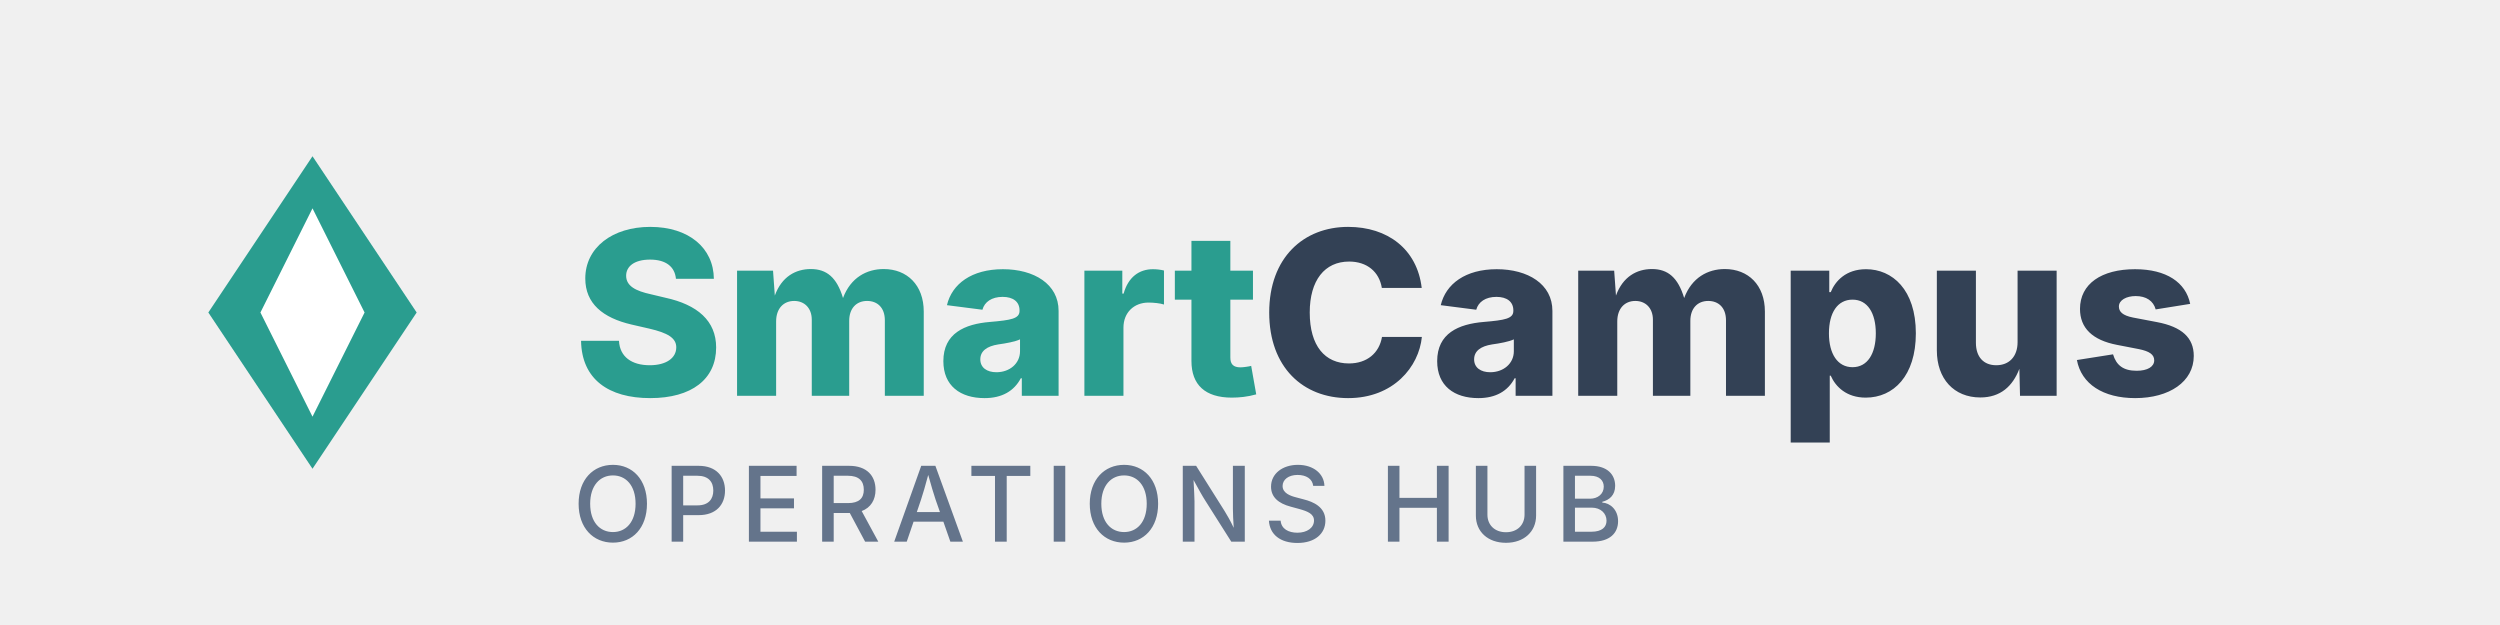
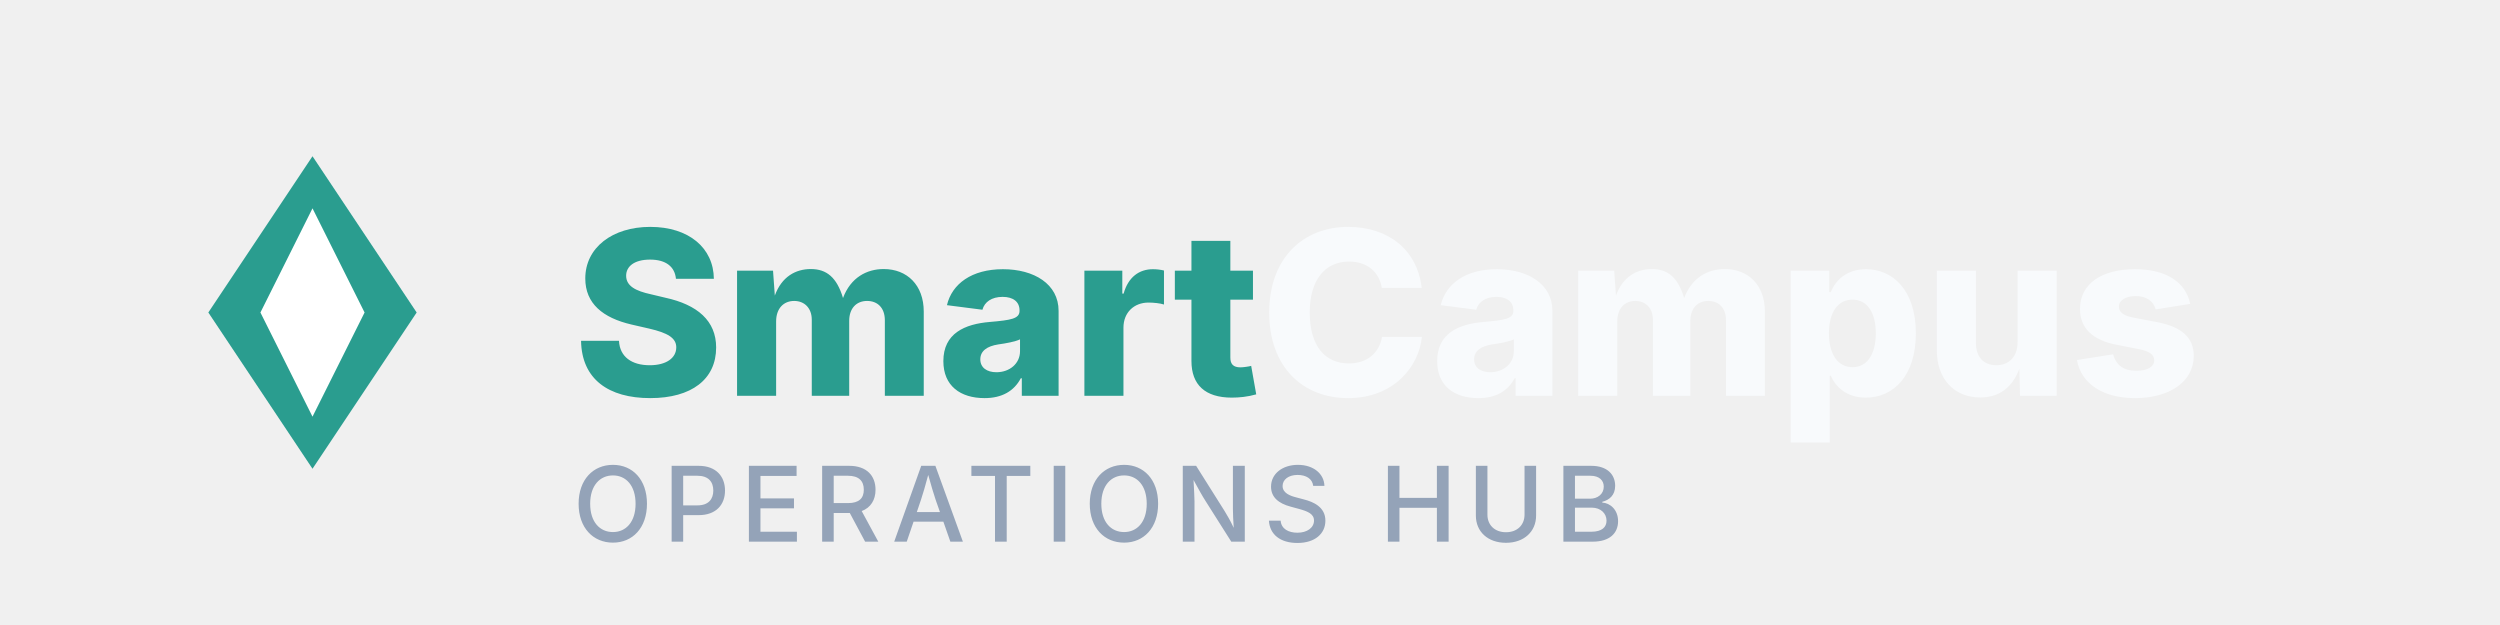
<svg xmlns="http://www.w3.org/2000/svg" width="240" height="60" viewBox="0 0 240 60" fill="none">
  <rect width="240" height="60" rx="8" fill="transparent" />
  <path d="M20 30L30 15L40 30L30 45L20 30Z" fill="#2A9D8F" />
  <path d="M30 20L35 30L30 40L25 30L30 20Z" fill="white" />
-   <text x="55" y="38" font-family="Inter, sans-serif" font-weight="800" font-size="22" fill="#2A9D8F">Smart<tspan fill="#334155">Campus</tspan>
+   <text x="55" y="38" font-family="Inter, sans-serif" font-weight="800" font-size="22" fill="#2A9D8F">Smart<tspan fill="#f8fafc">Campus</tspan>
  </text>
-   <text x="55" y="52" font-family="Inter, sans-serif" font-weight="500" font-size="10" fill="#64748b" letter-spacing="0.1em">OPERATIONS HUB</text>
+   <text x="55" y="52" font-family="Inter, sans-serif" font-weight="500" font-size="10" fill="#94a3b8" letter-spacing="0.1em">OPERATIONS HUB</text>
</svg>
